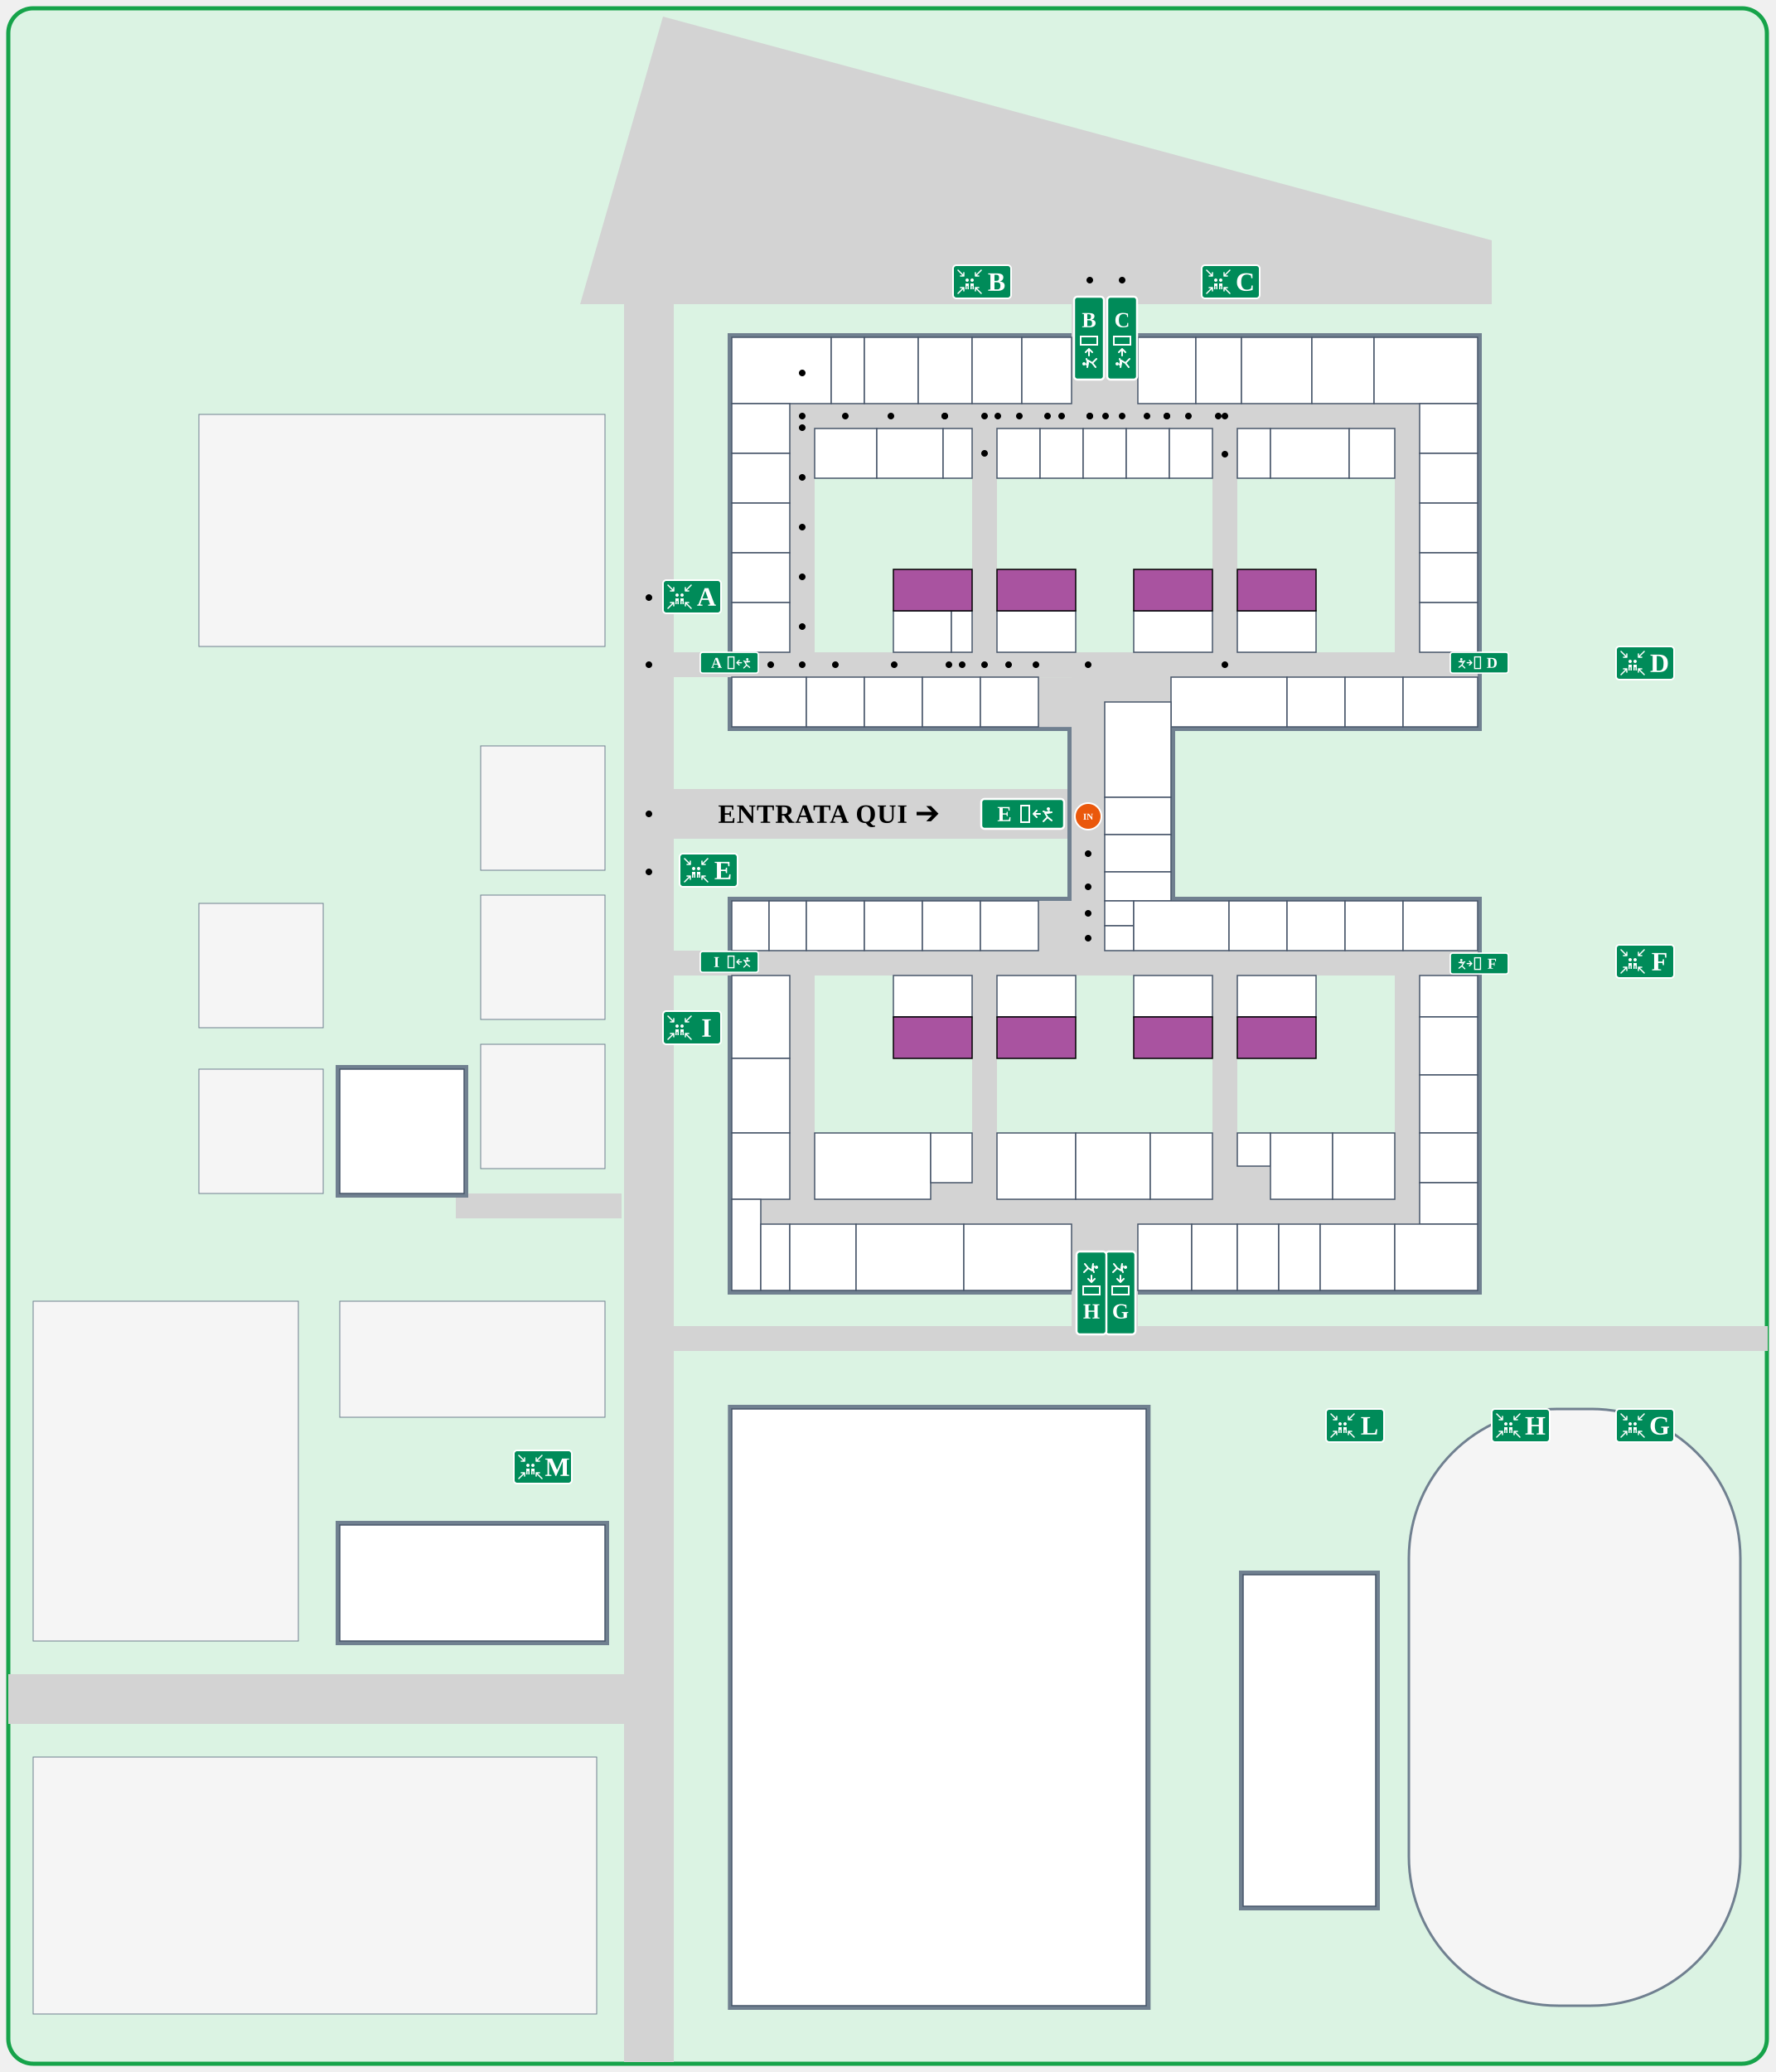
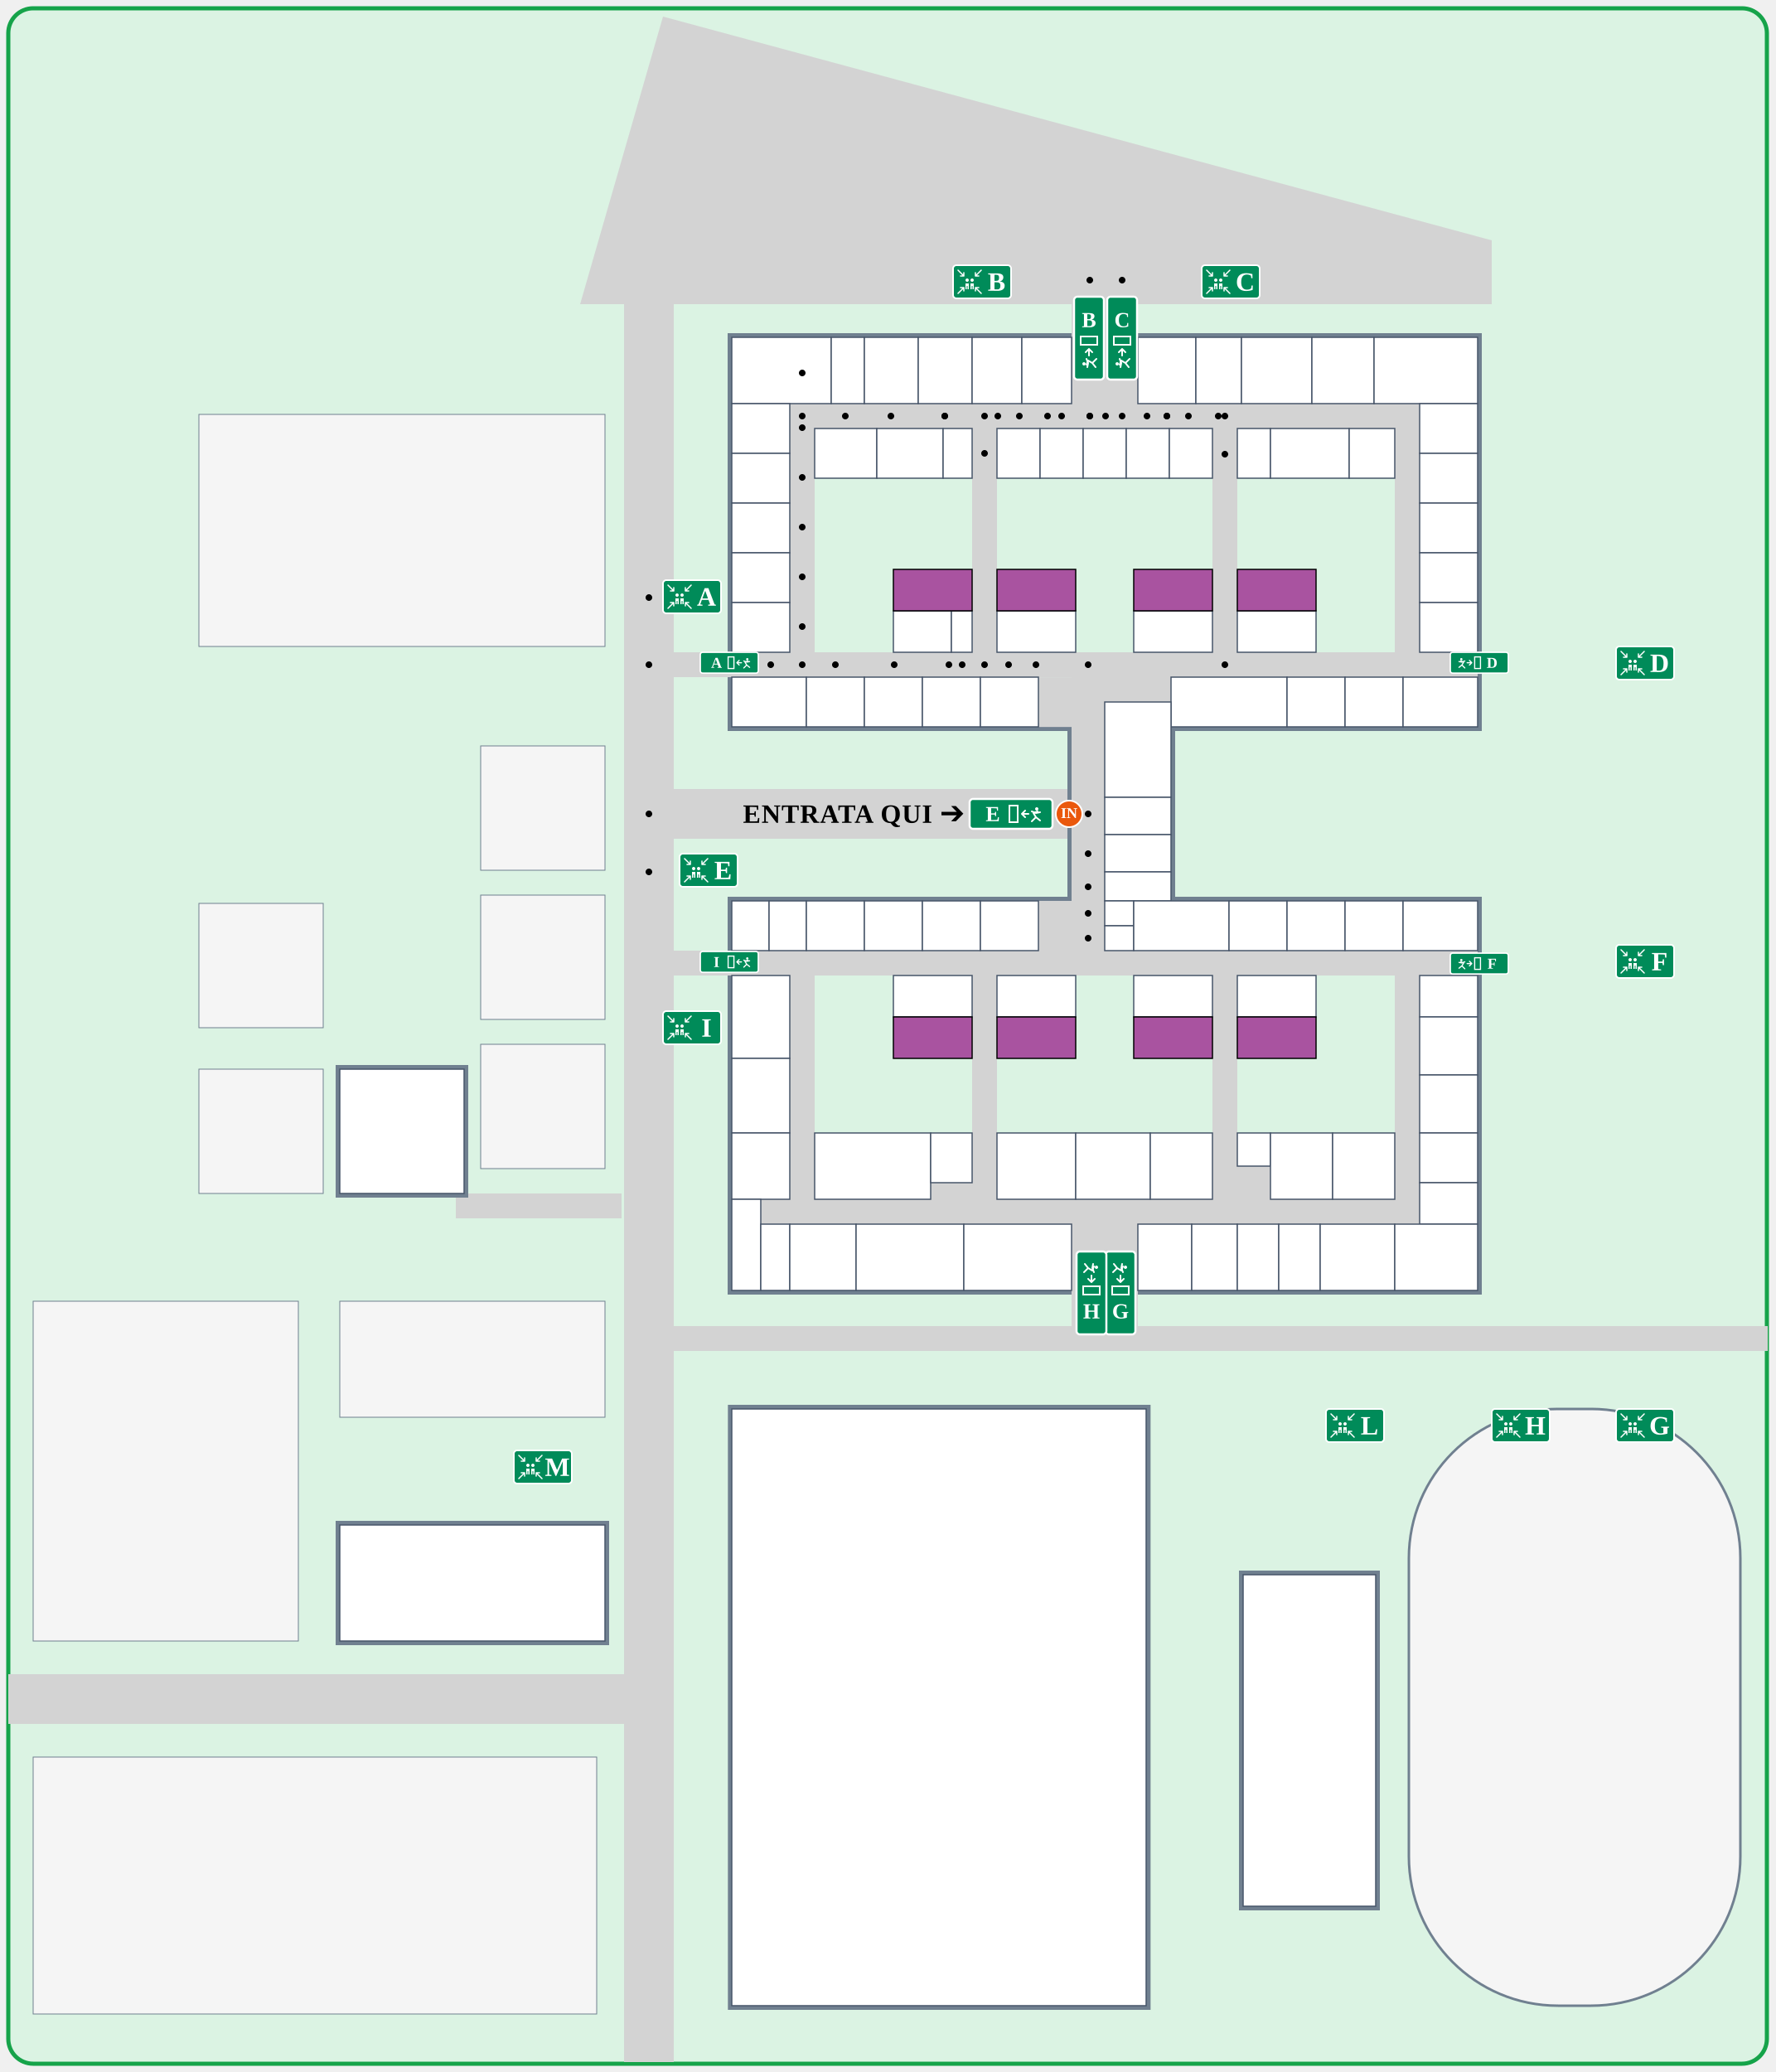
<svg xmlns="http://www.w3.org/2000/svg" viewBox="0 0 2143 2500" id="school-map">
  <defs>
    <style>
            /* Stili di base per la visualizzazione standalone ed Inkscape */
            .terreno {
                fill: #bbf7d0;
                fill-opacity: 0.4;
                stroke: #16a34a;
                stroke-width: 5px;
                rx: 30px;
            }

            .parcheggio {
                fill: #d3d3d3;
                stroke: none;
                pointer-events: none;
            }

            .ingresso-pedonale {
                fill: #d3d3d3;
                stroke: none;
                pointer-events: none;
            }

            .edificio-esterno {
                fill: #f5f5f5;
                stroke: #708090;
                stroke-width: 1px;
            }

            .blocco {
                fill-opacity: 0;
                stroke: #708090;
                stroke-width: 10px;
            }

            .campo-sportivo {
                fill: #f5f5f5;
                stroke: #708090;
                stroke-width: 3px;
                rx: 180px;
            }

            .corridoio {
                fill: #d3d3d3;
                stroke: none;
                pointer-events: none;
            }

            .room {
                fill: #ffffff;
                stroke: #475569;
                stroke-width: 1.5px;
                transition: fill 0.2s ease, stroke 0.2s ease;
                cursor: pointer;
            }

            .room-label {
                font-size: 11px;
                font-weight: bold;
                fill: #0f172a;
                text-anchor: middle;
                dominant-baseline: central;
                pointer-events: none;
            }

            .room:hover {
                fill: #f1f5f9;
                stroke: #0284c7;
                stroke-width: 2px;
            }

            .area-aperta {
                fill: rgba(255, 255, 255, 0.15);
                stroke: none;
            }

            .bagno {
                fill: #A953A0;
                stroke: #000000;
                stroke-width: 1.5px;
                pointer-events: none;
            }

            .evacuazione-text {
                fill: #ffffff;
                font-size: 64px;
                font-weight: bold;
                text-anchor: middle;
                dominant-baseline: central;
            }

            .evacuazione-text-small {
                fill: #ffffff;
                font-size: 26px;
                font-weight: bold;
                text-anchor: middle;
                dominant-baseline: central;
            }

            .evacuazione-text-small text {
                fill: #1e293b;
                font-family: system-ui, -apple-system, "Segoe UI", Roboto, sans-serif;
                user-select: none;
            }
        </style>
    <rect id="struttura-bagno" class="bagno" width="95" height="50" />
    <g id="master-uscita-sicurezza-small">
      <rect x="0" y="0" width="100" height="36" rx="4" fill="#008B59" stroke="#FFFFFF" stroke-width="2.5" />
      <rect x="41" y="7" width="12" height="22" fill="#FFFFFF" />
      <rect x="43" y="9" width="8" height="18" fill="#008B59" />
      <circle cx="19" cy="12" r="2" fill="#FFFFFF" />
      <path d="M18 15 L23 17 L20 22 L25 27 M20 22 L15 26" stroke="#FFFFFF" stroke-width="2" stroke-linecap="round" stroke-linejoin="round" fill="none" />
      <path d="M20 17 L15 16 M20 17 L25 15" stroke="#FFFFFF" stroke-width="2" stroke-linecap="round" stroke-linejoin="round" fill="none" />
      <path d="M29 18 H36 M33 14 L37 18 L33 22" stroke="#FFFFFF" stroke-width="2" stroke-linecap="round" stroke-linejoin="round" fill="none" />
      <text x="72" y="18" class="evacuazione-text-small" />
    </g>
    <g id="master-punto-raccolta" class="sign-assembly">
      <rect x="0" y="0" width="140" height="80" rx="8" fill="#008B59" stroke="#FFFFFF" stroke-width="4" />
      <circle cx="34" cy="36" r="4" fill="#FFFFFF" />
      <path d="M30 44 h8 v14 h-3 v-8 h-2 v8 h-3 Z" fill="#FFFFFF" />
      <circle cx="46" cy="36" r="4" fill="#FFFFFF" />
      <path d="M42 44 h8 v14 h-3 v-8 h-2 v8 h-3 Z" fill="#FFFFFF" />
      <path d="M12 12 L26 26 M26 26 H18 M26 26 V18" stroke="#FFFFFF" stroke-width="3" stroke-linecap="round" stroke-linejoin="round" fill="none" />
      <path d="M68 12 L54 26 M54 26 H62 M54 26 V18" stroke="#FFFFFF" stroke-width="3" stroke-linecap="round" stroke-linejoin="round" fill="none" />
      <path d="M12 68 L26 54 M26 54 H18 M26 54 V62" stroke="#FFFFFF" stroke-width="3" stroke-linecap="round" stroke-linejoin="round" fill="none" />
      <path d="M68 68 L54 54 M54 54 H62 M54 54 V62" stroke="#FFFFFF" stroke-width="3" stroke-linecap="round" stroke-linejoin="round" fill="none" />
      <text x="105" y="40" class="evacuazione-text" />
    </g>
  </defs>
  <g id="layer-struttura">
    <rect id="terreno" class="terreno" x="10" y="10" width="2122" height="2480" />
    <polygon id="parcheggio-nord" class="parcheggio" points="700,367 1800,367 1800,290 800,20" />
    <rect id="campo-sportivo" x="1700" y="1700" width="400" height="720" class="campo-sportivo" />
    <rect id="corridoio-vert-principale" x="753" y="367" width="60" height="2121" class="ingresso-pedonale" />
    <rect id="corridoio-oriz-principale" x="10" y="2020" width="745" height="60" class="ingresso-pedonale" />
    <rect id="corridoio-palestra-m" x="550" y="1440" width="200" height="30" class="ingresso-pedonale" />
    <rect id="corridoio-oriz-uscita-sud" x="753" y="1600" width="1380" height="30" class="ingresso-pedonale" />
    <rect id="blocco-nord" x="883" y="407" width="900" height="470" class="blocco" />
    <rect id="blocco-centrale" x="1293" y="877" width="120" height="210" class="blocco" />
    <rect id="blocco-sud" x="883" y="1087" width="900" height="470" class="blocco" />
    <rect id="nuova-palazzina" x="240" y="500" width="490" height="280" class="edificio-esterno" />
    <rect id="floriani-1" x="580" y="900" width="150" height="150" class="edificio-esterno" />
    <rect id="floriani-2" x="580" y="1080" width="150" height="150" class="edificio-esterno" />
    <rect id="floriani-3" x="580" y="1260" width="150" height="150" class="edificio-esterno" />
    <rect id="floriani-4" x="240" y="1290" width="150" height="150" class="edificio-esterno" />
    <rect id="floriani-5" x="240" y="1090" width="150" height="150" class="edificio-esterno" />
    <rect id="floriani-6" x="410" y="1570" width="320" height="140" class="edificio-esterno" />
    <rect id="palestra-M-blocco" x="410" y="1290" width="150" height="150" class="blocco" />
    <rect id="palazzina-distaccata-blocco" x="410" y="1840" width="320" height="140" class="blocco" />
    <rect id="blocco-palestre-blocco" x="883.33" y="1700" width="500" height="720" class="blocco" />
    <rect id="blocco-tensostruttura-blocco" x="1500" y="1900" width="160" height="400" class="blocco" />
    <rect id="palazzina-amfiteatro" x="40" y="1570" width="320" height="410" class="edificio-esterno" />
    <rect id="palazzina-banfi" x="40" y="2120" width="680" height="310" class="edificio-esterno" />
    <rect id="area-ingresso-nord" class="corridoio" x="1293" y="350" width="80" height="140" />
    <rect id="corridoio-nord-orizzontale" x="883" y="487" width="900" height="30" class="corridoio" />
    <rect id="corridoio-vert-1" x="953" y="487" width="30" height="330" class="corridoio" />
    <rect id="corridoio-vert-2" x="1173" y="487" width="30" height="330" class="corridoio" />
    <rect id="corridoio-vert-3" x="1463" y="487" width="30" height="330" class="corridoio" />
    <rect id="corridoio-vert-4" x="1683" y="487" width="30" height="330" class="corridoio" />
    <rect id="corridoio-centrale-nord" x="753" y="787" width="1030" height="30" class="corridoio" />
    <rect id="area-break-nord" class="corridoio" x="1253.33" y="817.14" width="70" height="60" />
    <rect id="area-inclusione" class="corridoio" x="1323" y="817" width="90" height="60" />
    <rect id="corridoio-centrale-nord-sud" x="1293" y="787" width="40" height="385" class="corridoio" />
    <rect id="corridoio-ingresso-principale" x="753" y="952" width="535" height="60" class="corridoio" />
    <rect id="area-break-sud" class="corridoio" x="1253" y="1087" width="70" height="60" />
    <rect id="corridoio-centrale-sud" x="753" y="1147" width="1030" height="30" class="corridoio" />
    <rect id="corridoio-sud-vert-1" x="953" y="1172" width="30" height="310" class="corridoio" />
    <rect id="corridoio-sud-vert-2" x="1173" y="1172" width="30" height="310" class="corridoio" />
    <rect id="corridoio-sud-vert-3" x="1463" y="1172" width="30" height="310" class="corridoio" />
    <rect id="corridoio-sud-vert-4" x="1683" y="1172" width="30" height="310" class="corridoio" />
    <rect id="filler-centro-sistemi" class="corridoio" x="1123" y="1427" width="50" height="60" />
    <rect id="filler-ufficio-magazzino" class="corridoio" x="1493" y="1407" width="40" height="40" />
    <rect id="corridoio-sud-orizzontale" x="883" y="1447" width="900" height="30" class="corridoio" />
    <rect id="area-ingresso-sud" class="corridoio" x="1293" y="1447" width="80" height="155" />
    <g id="layer-percorso" />
    <rect id="palestra-M" x="410" y="1290" width="150" height="150" class="room" />
    <rect id="aule-palazzina-distaccata" x="410" y="1840" width="320" height="140" class="room" />
    <rect id="palestre-ABCDE" x="883" y="1700" width="500" height="720" class="room" />
    <rect id="tensostruttura" x="1500" y="1900" width="160" height="400" class="room" />
    <rect id="lab-chimica" class="room" x="883" y="407" width="120" height="80" />
    <rect id="lab-preparazione" class="room" x="1003" y="407" width="40" height="80" />
    <rect id="lab-chimica-organica" class="room" x="1043" y="407" width="65" height="80" />
    <rect id="lab-strumentale" class="room" x="1108" y="407" width="65" height="80" />
    <rect id="aula-12" class="room" x="1173" y="407" width="60" height="80" />
    <rect id="aula-13" class="room" x="1233" y="407" width="60" height="80" />
    <rect id="aula-19" class="room" x="1373" y="407" width="70" height="80" />
    <rect id="aula-20" class="room" x="1443" y="407" width="55" height="80" />
    <rect id="lab-fisica" class="room" x="1498" y="407" width="85" height="80" />
    <rect id="lab-arti-pittoriche" class="room" x="1583" y="407" width="75" height="80" />
    <rect id="lab-biologia" class="room" x="1658" y="407" width="125" height="80" />
    <rect id="aula-10" class="room" x="883" y="487" width="70" height="60" />
    <rect id="aula-9" class="room" x="883" y="547" width="70" height="60" />
    <rect id="aula-8" class="room" x="883" y="607" width="70" height="60" />
    <rect id="aula-7" class="room" x="883" y="667" width="70" height="60" />
    <rect id="aula-6" class="room" x="883" y="727" width="70" height="60" />
    <rect id="aula-23" class="room" x="1713" y="487" width="70" height="60" />
    <rect id="aula-24" class="room" x="1713" y="547" width="70" height="60" />
    <rect id="aula-25" class="room" x="1713" y="607" width="70" height="60" />
    <rect id="aula-26" class="room" x="1713" y="667" width="70" height="60" />
    <rect id="aula-27" class="room" x="1713" y="727" width="70" height="60" />
    <rect id="ufficio-vicepresidenza" class="room" x="983" y="517" width="75" height="60" />
    <rect id="presidenza" class="room" x="1058" y="517" width="80" height="60" />
    <rect id="ufficio-protocollo" class="room" x="1138" y="517" width="35" height="60" />
    <rect id="aula-14" class="room" x="1203" y="517" width="52" height="60" />
    <rect id="aula-15" class="room" x="1255" y="517" width="52" height="60" />
    <rect id="aula-16" class="room" x="1307" y="517" width="52" height="60" />
    <rect id="aula-17" class="room" x="1359" y="517" width="52" height="60" />
    <rect id="aula-18" class="room" x="1411" y="517" width="52" height="60" />
    <rect id="aula-cic" class="room" x="1493" y="517" width="40" height="60" />
    <rect id="lab-disegno-1" class="room" x="1533" y="517" width="95" height="60" />
    <rect id="aula-22" class="room" x="1628" y="517" width="55" height="60" />
    <rect id="deposito" class="room" x="1078" y="737" width="70" height="50" />
    <rect id="infermeria" class="room" x="1148" y="737" width="25" height="50" />
    <rect id="sala-stampa" class="room" x="1203" y="737" width="95" height="50" />
    <rect id="centro-stella" class="room" x="1368" y="737" width="95" height="50" />
    <rect id="audiovisivi" class="room" x="1493" y="737" width="95" height="50" />
    <rect id="lab-arti-plastiche" class="room" x="883" y="817" width="90" height="60" />
    <rect id="aula-4" class="room" x="973" y="817" width="70" height="60" />
    <rect id="aula-3" class="room" x="1043" y="817" width="70" height="60" />
    <rect id="aula-2" class="room" x="1113" y="817" width="70" height="60" />
    <rect id="aula-1" class="room" x="1183" y="817" width="70" height="60" />
    <rect id="lab-gerosa" class="room" x="1413" y="817" width="140" height="60" />
    <rect id="aula-29" class="room" x="1553" y="817" width="70" height="60" />
    <rect id="aula-28" class="room" x="1623" y="817" width="70" height="60" />
    <rect id="aula-3-0" class="room" x="1693" y="817" width="90" height="60" />
    <rect id="ufficio-segreteria" class="room" x="1333" y="847" width="80" height="115" />
    <rect id="ufficio-dsga" class="room" x="1333" y="962" width="80" height="45" />
    <rect id="ufficio-tecnico" class="room" x="1333" y="1007" width="80" height="45" />
    <rect id="sala-commissioni" class="room" x="1333" y="1052" width="80" height="35" />
    <rect id="pcto" class="room" x="1333" y="1087" width="35" height="30" />
    <rect id="spogliatoio-ata" class="room" x="1333" y="1117" width="35" height="30" />
    <g id="ingresso-principale" class="nodo-ingresso" style="cursor: pointer;">
-       <circle cx="1313" cy="985" r="16" fill="#ea580c" stroke="#ffffff" stroke-width="2" />
-       <text x="1313" y="989" text-anchor="middle" fill="#ffffff" font-size="11" font-weight="bold">IN</text>
+       <circle cx="1290" cy="982" r="16" fill="#ea580c" stroke="#ffffff" stroke-width="2" />
+       <text x="1290" y="987" text-anchor="middle" fill="#ffffff" font-size="18" font-weight="bold">IN</text>
    </g>
    <rect id="ex-in-rete-2" class="room" x="883" y="1087" width="45" height="60" />
    <rect id="ex-in-rete-1" class="room" x="928" y="1087" width="45" height="60" />
    <rect id="aula-51" class="room" x="973" y="1087" width="70" height="60" />
    <rect id="aula-52" class="room" x="1043" y="1087" width="70" height="60" />
    <rect id="aula-53" class="room" x="1113" y="1087" width="70" height="60" />
    <rect id="aula-54" class="room" x="1183" y="1087" width="70" height="60" />
    <rect id="sala-docenti" class="room" x="1368" y="1087" width="115" height="60" />
    <rect id="aula-34" class="room" x="1483" y="1087" width="70" height="60" />
    <rect id="aula-35" class="room" x="1553" y="1087" width="70" height="60" />
    <rect id="aula-36" class="room" x="1623" y="1087" width="70" height="60" />
    <rect id="lab-cisco" class="room" x="1693" y="1087" width="90" height="60" />
    <rect id="aula-50" class="room" x="883" y="1177" width="70" height="100" />
    <rect id="lab-design" class="room" x="883" y="1277" width="70" height="90" />
    <rect id="lab-ele-tele" class="room" x="883" y="1367" width="70" height="80" />
    <rect id="aula-49" class="room" x="883" y="1447" width="35" height="110" />
    <rect id="aula-37" class="room" x="1713" y="1177" width="70" height="50" />
    <rect id="aula-38" class="room" x="1713" y="1227" width="70" height="70" />
    <rect id="aula-39" class="room" x="1713" y="1297" width="70" height="70" />
    <rect id="biblioteca" class="room" x="1713" y="1367" width="70" height="60" />
    <rect id="ex-biblioteca" class="room" x="1713" y="1427" width="70" height="50" />
    <rect id="aula-32" class="room" x="1368" y="1177" width="95" height="50" />
    <rect id="aula-33" class="room" x="1493" y="1177" width="95" height="50" />
    <rect id="spazio-ristoro" class="room" x="1078" y="1177" width="95" height="50" />
    <rect id="break-bagni" class="room" x="1203" y="1177" width="95" height="50" />
    <rect id="lab-tpsee" class="room" x="983" y="1367" width="140" height="80" />
    <rect id="centro-sistemi" class="room" x="1123" y="1367" width="50" height="60" />
    <rect id="lab-microbiologia" class="room" x="1203" y="1367" width="95" height="80" />
    <rect id="lab-chimica-fisica" class="room" x="1298" y="1367" width="90" height="80" />
    <rect id="aula-46" class="room" x="1388" y="1367" width="75" height="80" />
    <rect id="ufficio-magazzino" class="room" x="1493" y="1367" width="40" height="40" />
    <rect id="aula-41" class="room" x="1533" y="1367" width="75" height="80" />
    <rect id="aula-40" class="room" x="1608" y="1367" width="75" height="80" />
    <rect id="aula-48" class="room" x="918" y="1477" width="35" height="80" />
    <rect id="aula-47" class="room" x="953" y="1477" width="80" height="80" />
    <rect id="lab-sistemi-2" class="room" x="1033" y="1477" width="130" height="80" />
    <rect id="lab-sistemi-1" class="room" x="1163" y="1477" width="130" height="80" />
    <rect id="aula-45" class="room" x="1373" y="1477" width="65" height="80" />
    <rect id="aula-44" class="room" x="1438" y="1477" width="55" height="80" />
    <rect id="aula-43" class="room" x="1493" y="1477" width="50" height="80" />
    <rect id="aula-42" class="room" x="1543" y="1477" width="50" height="80" />
    <rect id="lab-informatica" class="room" x="1593" y="1477" width="90" height="80" />
    <rect id="aula-polifunzionale" class="room" x="1683" y="1477" width="100" height="80" />
    <use id="bagno-1n" href="#struttura-bagno" x="1078" y="687" />
    <use id="bagno-2n" href="#struttura-bagno" x="1203" y="687" />
    <use id="bagno-3n" href="#struttura-bagno" x="1368" y="687" />
    <use id="bagno-4n" href="#struttura-bagno" x="1493" y="687" />
    <use id="bagno-1s" href="#struttura-bagno" x="1078" y="1227" />
    <use id="bagno-2s" href="#struttura-bagno" x="1203" y="1227" />
    <use id="bagno-3s" href="#struttura-bagno" x="1368" y="1227" />
    <use id="bagno-4s" href="#struttura-bagno" x="1493" y="1227" />
  </g>
  <g id="layer-segnaletica">
-     <text id="ingresso-einstein" x="1000" y="982" fill="#000000" font-size="32" font-weight="900" letter-spacing="1" text-anchor="middle" dominant-baseline="central">ENTRATA QUI ➔</text>
+     <text id="ingresso-einstein" x="1030" y="982" fill="#000000" font-size="32" font-weight="900" letter-spacing="1" text-anchor="middle" dominant-baseline="central">ENTRATA QUI ➔</text>
  </g>
  <g id="layer-evacuazione">
    <g id="uscita-sicurezza-a" class="evacuazione-icon" transform="translate(915, 787) scale(-0.7, 0.7)">
      <use href="#master-uscita-sicurezza-small" />
      <text x="-72" y="18" class="evacuazione-text-small" transform="scale(-1, 1)">A</text>
    </g>
    <g id="uscita-sicurezza-b" class="evacuazione-icon" transform="translate(1296, 458) rotate(-90)">
      <use href="#master-uscita-sicurezza-small" />
      <text x="18" y="-72" class="evacuazione-text-small" transform="rotate(90)">B</text>
    </g>
    <g id="uscita-sicurezza-c" class="evacuazione-icon" transform="translate(1336, 458) rotate(-90)">
      <use href="#master-uscita-sicurezza-small" />
      <text x="18" y="-72" class="evacuazione-text-small" transform="rotate(90)">C</text>
    </g>
    <g id="uscita-sicurezza-d" class="evacuazione-icon" transform="translate(1750, 787) scale(0.7, 0.7)">
      <use href="#master-uscita-sicurezza-small" />
      <text x="72" y="18" class="evacuazione-text-small">D</text>
    </g>
-     <g id="uscita-sicurezza-e" class="evacuazione-icon" transform="translate(1284, 964) scale(-1, 1)">
+     <g id="uscita-sicurezza-e" class="evacuazione-icon" transform="translate(1270, 964) scale(-1, 1)">
      <use href="#master-uscita-sicurezza-small" />
      <text x="-72" y="18" class="evacuazione-text-small" transform="scale(-1, 1)">E</text>
    </g>
    <g id="uscita-sicurezza-f" class="evacuazione-icon" transform="translate(1750, 1150) scale(0.7, 0.7)">
      <use href="#master-uscita-sicurezza-small" />
      <text x="72" y="18" class="evacuazione-text-small">F</text>
    </g>
    <g id="uscita-sicurezza-g" class="evacuazione-icon" transform="translate(1370, 1510) rotate(90)">
      <use href="#master-uscita-sicurezza-small" />
      <text x="-18" y="72" class="evacuazione-text-small" transform="rotate(-90)">G</text>
    </g>
    <g id="uscita-sicurezza-h" class="evacuazione-icon" transform="translate(1335, 1510) rotate(90)">
      <use href="#master-uscita-sicurezza-small" />
      <text x="-18" y="72" class="evacuazione-text-small" transform="rotate(-90)">H</text>
    </g>
    <g id="uscita-sicurezza-i" class="evacuazione-icon" transform="translate(915, 1148) scale(-0.7, 0.7)">
      <use href="#master-uscita-sicurezza-small" />
      <text x="-72" y="18" class="evacuazione-text-small" transform="scale(-1, 1)">I</text>
    </g>
    <g id="punto-raccolta-a" class="evacuazione-icon" transform="translate(800, 700) scale(0.5, 0.5)">
      <use href="#master-punto-raccolta" />
      <text x="105" y="40" class="evacuazione-text">A</text>
    </g>
    <g id="punto-raccolta-b" class="evacuazione-icon" transform="translate(1150, 320) scale(0.5, 0.5)">
      <use href="#master-punto-raccolta" />
      <text x="105" y="40" class="evacuazione-text">B</text>
    </g>
    <g id="punto-raccolta-c" class="evacuazione-icon" transform="translate(1450, 320)  scale(0.5, 0.5)">
      <use href="#master-punto-raccolta" />
      <text x="105" y="40" class="evacuazione-text">C</text>
    </g>
    <g id="punto-raccolta-d" class="evacuazione-icon" transform="translate(1950, 780) scale(0.5, 0.5)">
      <use href="#master-punto-raccolta" />
      <text x="105" y="40" class="evacuazione-text">D</text>
    </g>
    <g id="punto-raccolta-e" class="evacuazione-icon" transform="translate(820, 1030) scale(0.5, 0.5)">
      <use href="#master-punto-raccolta" />
      <text x="105" y="40" class="evacuazione-text">E</text>
    </g>
    <g id="punto-raccolta-f" class="evacuazione-icon" transform="translate(1950, 1140) scale(0.5, 0.5)">
      <use href="#master-punto-raccolta" />
      <text x="105" y="40" class="evacuazione-text">F</text>
    </g>
    <g id="punto-raccolta-g" class="evacuazione-icon" transform="translate(1950, 1700) scale(0.5, 0.5)">
      <use href="#master-punto-raccolta" />
      <text x="105" y="40" class="evacuazione-text">G</text>
    </g>
    <g id="punto-raccolta-h" class="evacuazione-icon" transform="translate(1800, 1700) scale(0.5, 0.5)">
      <use href="#master-punto-raccolta" />
      <text x="105" y="40" class="evacuazione-text">H</text>
    </g>
    <g id="punto-raccolta-i" class="evacuazione-icon" transform="translate(800, 1220) scale(0.5, 0.5)">
      <use href="#master-punto-raccolta" />
      <text x="105" y="40" class="evacuazione-text">I</text>
    </g>
    <g id="punto-raccolta-l" class="evacuazione-icon" transform="translate(1600, 1700) scale(0.5, 0.5)">
      <use href="#master-punto-raccolta" />
      <text x="105" y="40" class="evacuazione-text">L</text>
    </g>
    <g id="punto-raccolta-m" class="evacuazione-icon" transform="translate(620, 1750) scale(0.5, 0.5)">
      <use href="#master-punto-raccolta" />
      <text x="105" y="40" class="evacuazione-text">M</text>
    </g>
  </g>
  <g id="layer-nodi" class="layer-snodi-debug">
    <circle id="incrocio-nord-v1-nord" cx="968" cy="502" r="4" />
    <circle id="incrocio-nord-v1-sud" cx="968" cy="802" r="4" />
    <circle id="incrocio-nord-v2-nord" cx="1188" cy="502" r="4" />
    <circle id="incrocio-nord-v2-sud" cx="1188" cy="802" r="4" />
    <circle id="incrocio-nord-v3-nord" cx="1478" cy="502" r="4" />
    <circle id="incrocio-nord-v3-sud" cx="1478" cy="802" r="4" />
    <circle id="incrocio-blocchi-nord-centrale" cx="1313" cy="802" r="4" />
    <circle id="nodo-lab-chimica" cx="968" cy="450" r="4" />
    <circle id="snodo-vicepresidenza-prep" cx="1020" cy="502" r="4" />
    <circle id="snodo-lab-chimica-organica" cx="1075" cy="502" r="4" />
    <circle id="snodo-lab-strumentale" cx="1140" cy="502" r="4" />
    <circle id="snodo-lab-strumentale" cx="1140" cy="502" r="4" />
    <circle id="snodo-aula-12" cx="1204" cy="502" r="4" />
    <circle id="snodo-aula-14" cx="1230" cy="502" r="4" />
    <circle id="snodo-aula-13" cx="1264" cy="502" r="4" />
    <circle id="snodo-aula-15" cx="1281" cy="502" r="4" />
    <circle id="snodo-sicurezza-b-1" cx="1315" cy="502" r="4" />
    <circle id="snodo-aula-16" cx="1334" cy="502" r="4" />
    <circle id="snodo-aula-17" cx="1384" cy="502" r="4" />
    <circle id="snodo-aula-19" cx="1408" cy="502" r="4" />
    <circle id="snodo-aula-19" cx="1408" cy="502" r="4" />
    <circle id="snodo-aula-18" cx="1434" cy="502" r="4" />
    <circle id="snodo-aula-20" cx="1470" cy="502" r="4" />
    <circle id="snodo-aula-cic" cx="1478" cy="548" r="4" />
    <circle id="snodo-aula-6" cx="968" cy="756" r="4" />
    <circle id="snodo-aula-7" cx="968" cy="696" r="4" />
    <circle id="snodo-aula-8" cx="968" cy="636" r="4" />
    <circle id="snodo-aula-9" cx="968" cy="576" r="4" />
    <circle id="snodo-aula-10" cx="968" cy="516" r="4" />
    <circle id="snodo-up-presidenza" cx="1188" cy="547" r="4" />
    <circle id="snodo-lab-arti-plastiche" cx="930" cy="802" r="4" />
    <circle id="snodo-aula-4" cx="1008" cy="802" r="4" />
    <circle id="snodo-aula-3" cx="1079" cy="802" r="4" />
    <circle id="snodo-aula-2" cx="1145" cy="802" r="4" />
    <circle id="snodo-infermeria" cx="1161" cy="802" r="4" />
    <circle id="snodo-aula-1" cx="1217" cy="802" r="4" />
    <circle id="snodo-sala-stampa" cx="1250" cy="802" r="4" />
+     <circle id="snodo-ingresso-principale" cx="1313" cy="982" r="4" />
    <circle id="snodo-ufficio-tecnico" cx="1313" cy="1030" r="4" />
    <circle id="snodo-sala-commissioni" cx="1313" cy="1070" r="4" />
    <circle id="snodo-pcto" cx="1313" cy="1102" r="4" />
    <circle id="snodo-spogliatoio-ata" cx="1313" cy="1132" r="4" />
    <circle id="snodo-sicurezza-a-1" cx="783" cy="802" r="4" />
    <circle id="snodo-sicurezza-a-2" cx="783" cy="721" r="4" />
    <circle id="snodo-sicurezza-b-1" cx="1315" cy="502" r="4" />
    <circle id="snodo-sicurezza-b-2" cx="1315" cy="338" r="4" />
    <circle id="snodo-sicurezza-c-1" cx="1354" cy="502" r="4" />
    <circle id="snodo-sicurezza-c-2" cx="1354" cy="338" r="4" />
    <circle id="snodo-sicurezza-e-1" cx="783" cy="982" r="4" />
    <circle id="snodo-sicurezza-e-2" cx="783" cy="1052" r="4" />
  </g>
</svg>
